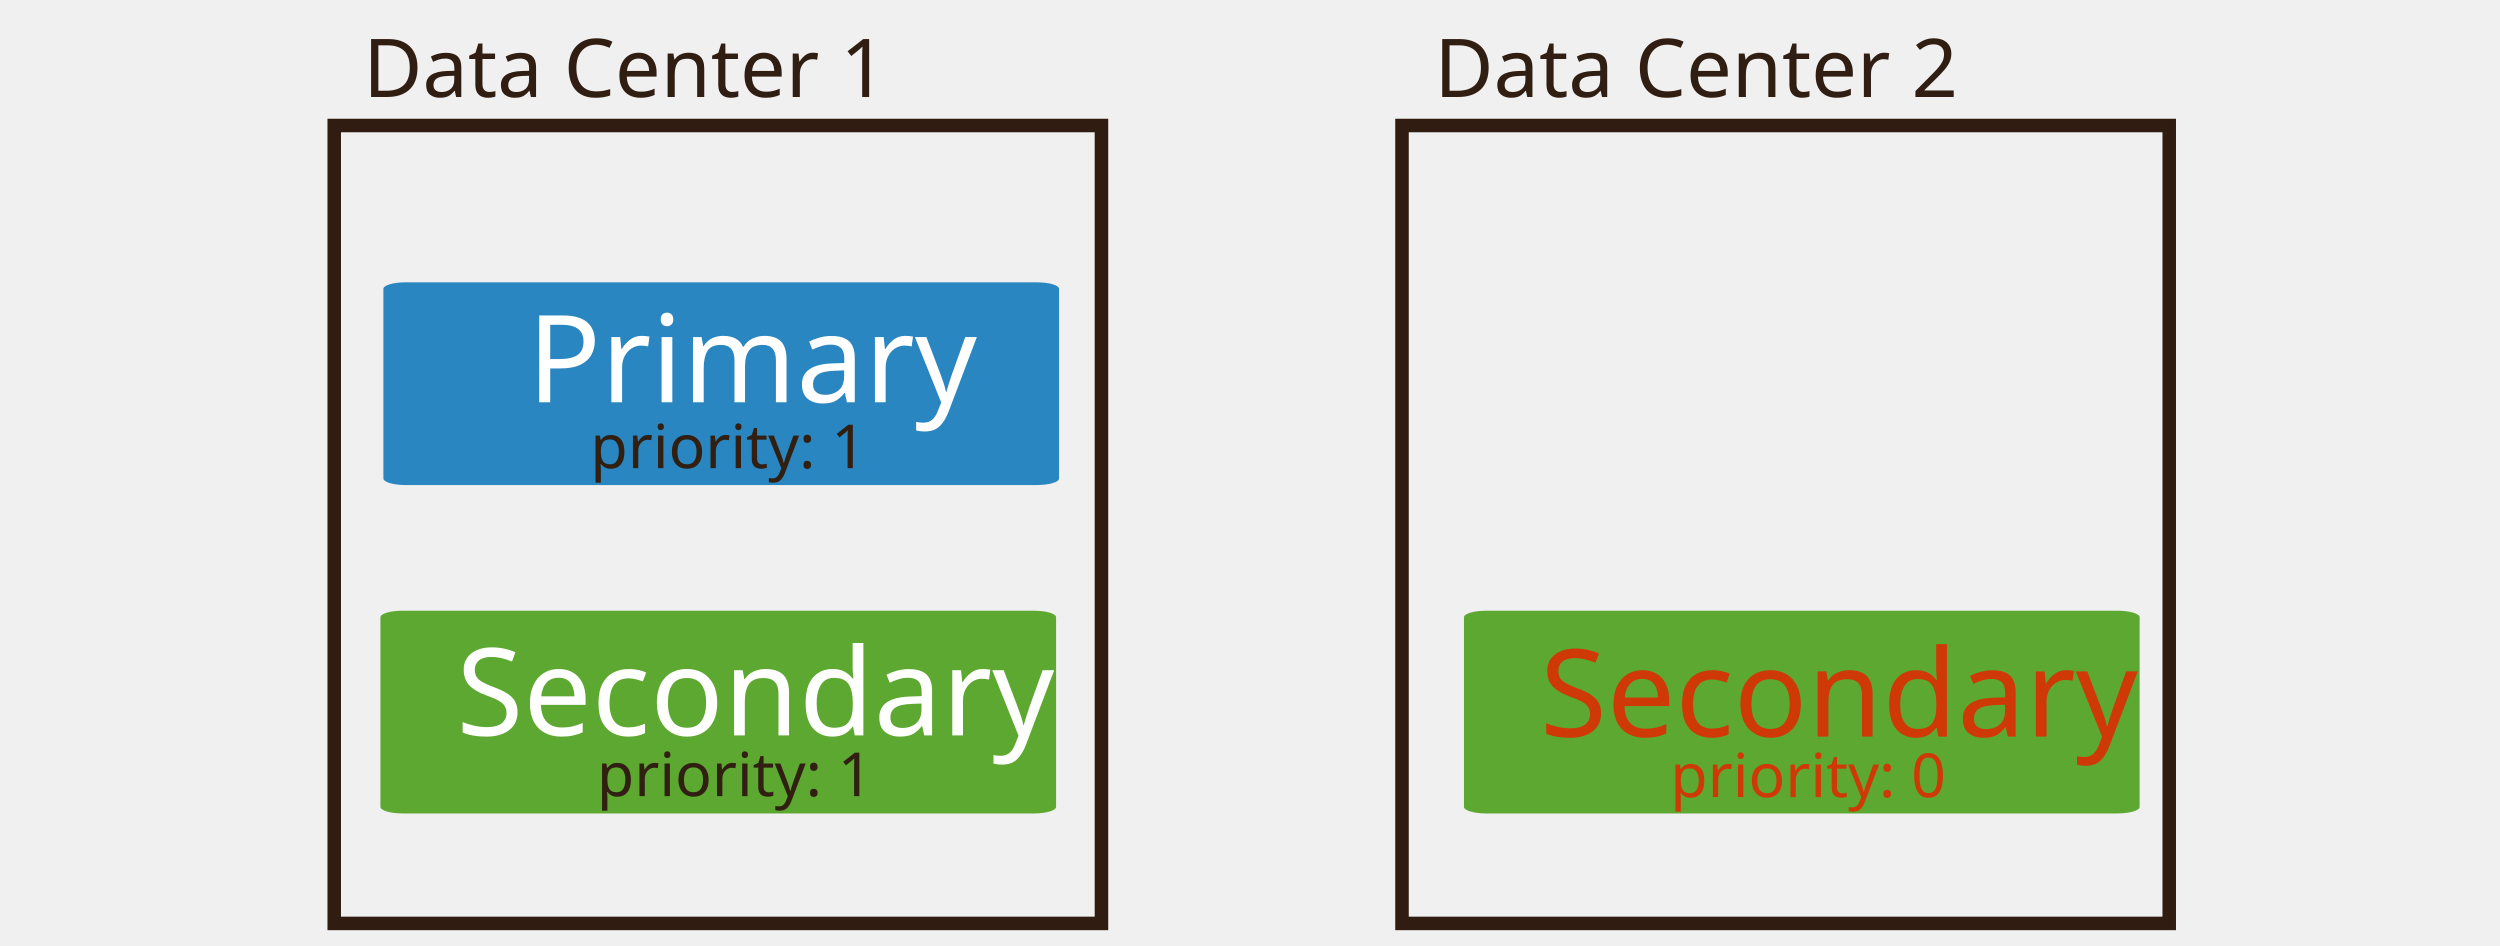
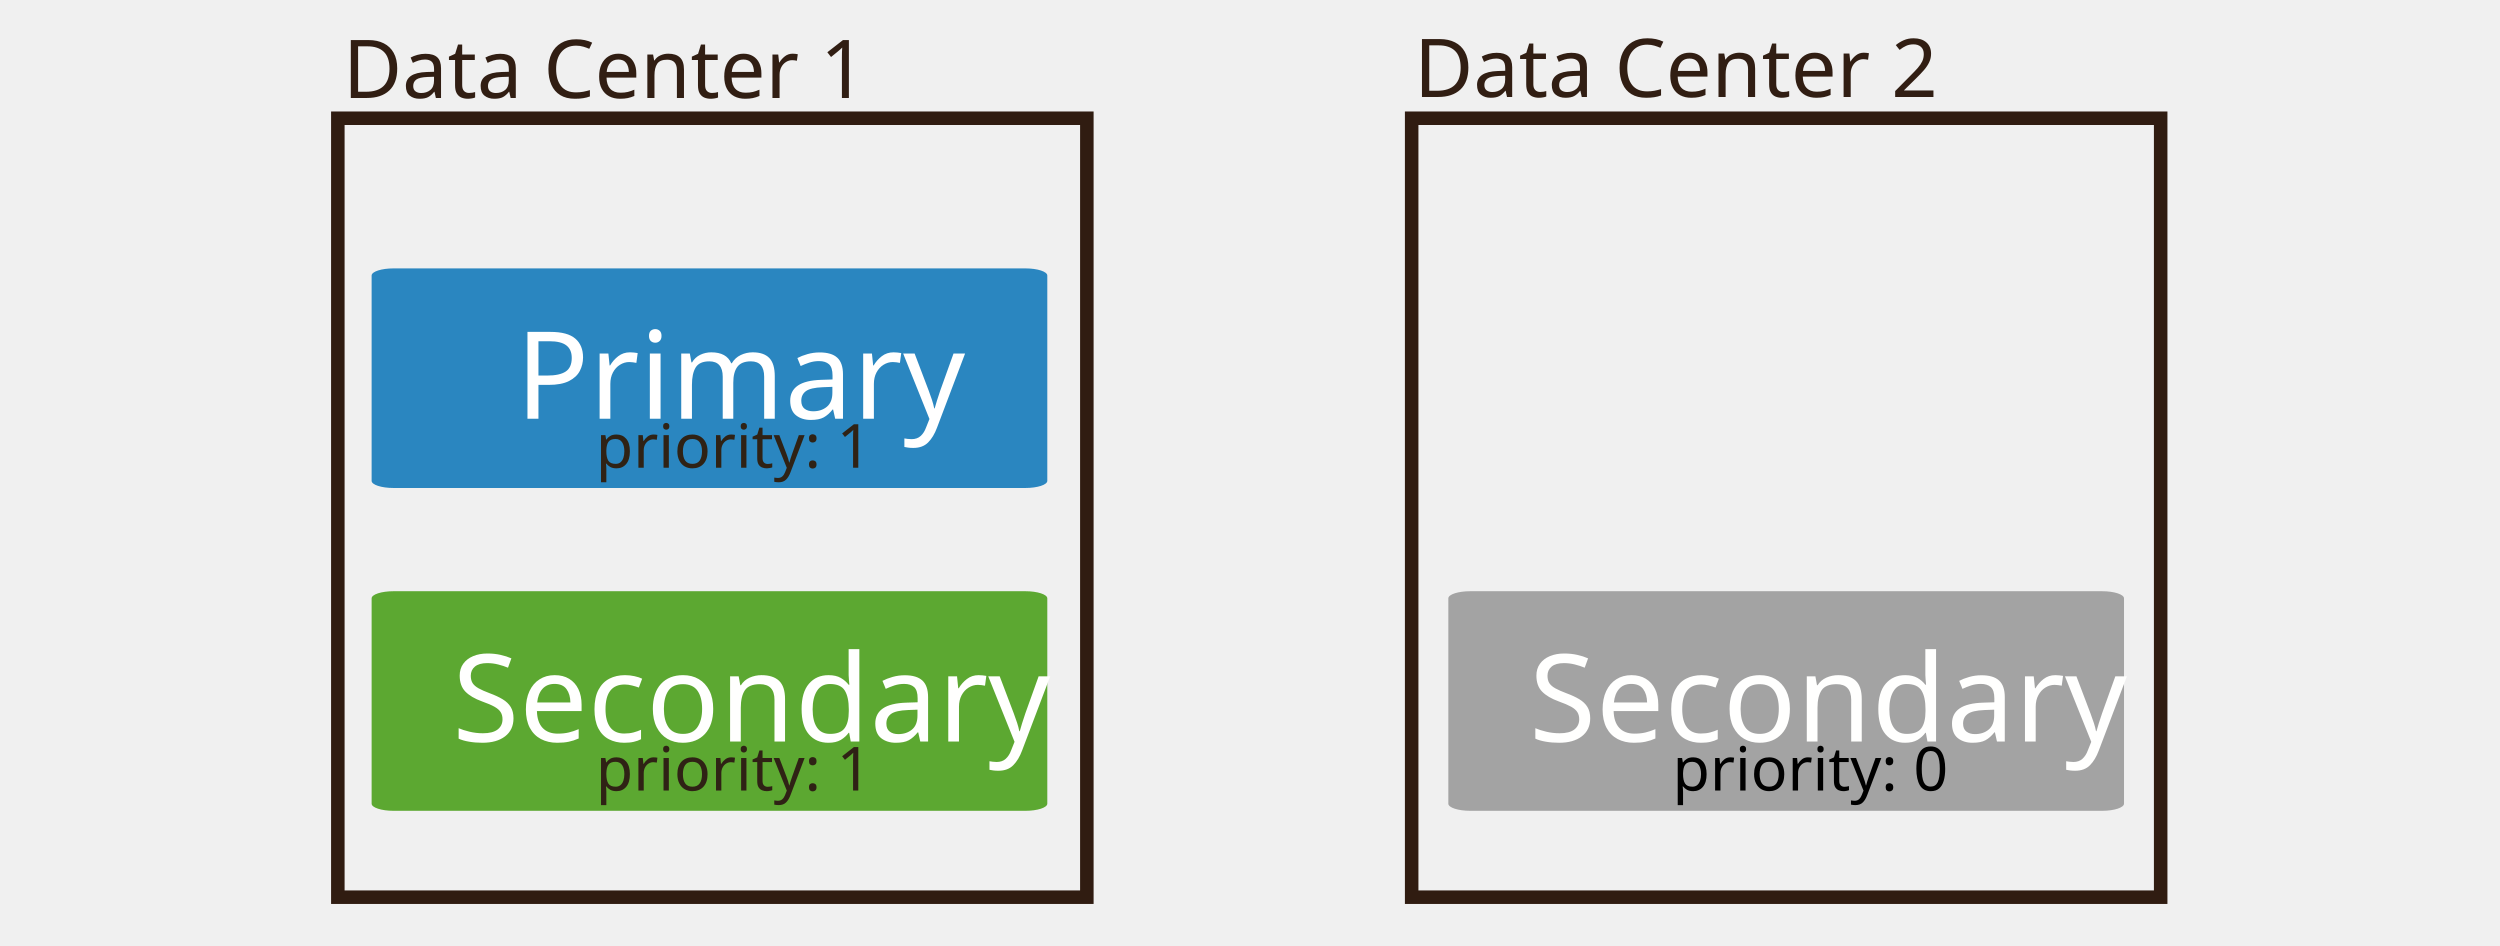
<svg xmlns="http://www.w3.org/2000/svg" version="1.1" x="0px" y="0px" width="740" height="280" viewBox="0, 0, 740, 280">
  <g id="Layer 1">
+     <path d="M100,35 L321.706,35 L321.706,265.57 L100,265.57 z" fill-opacity="0" stroke="#301C11" stroke-width="4" />
+     <text transform="matrix(1, 0, 0, 1, 207.48, 28)">
+       <tspan x="-105.97" y="1" font-family="GillSans" font-size="24" fill="#311E13">Data Center 1</tspan>
+     </text>
    <g>
-       <path d="M313.48,85.519 C313.48,84.444 310.575,83.572 306.984,83.572 L119.977,83.572 C116.39,83.572 113.48,84.444 113.48,85.519 L113.48,141.622 C113.48,142.699 116.39,143.572 119.977,143.572 L306.984,143.572 C310.575,143.572 313.48,142.699 313.48,141.622 L313.48,85.519" fill="#2A86C0" />
-       <text transform="matrix(1, 0, 0, 1, 213.48, 113.572)">
-         <tspan x="-57.357" y="5.5" font-family="GillSans" font-size="36" fill="#FFFFFF">Primary</tspan>
-       </text>
-       <text transform="matrix(1, 0, 0, 1, 213.48, 134.763)">
-         <tspan x="-38.731" y="3.808" font-family="GillSans" font-size="18" fill="#311F12">priority: 1</tspan>
+       <g>
+         <path d="M310,81.555 C310,80.389 307.094,79.445 303.504,79.445 L116.496,79.445 C112.91,79.445 110,80.389 110,81.555 L110,142.333 C110,143.499 112.91,144.445 116.496,144.445 L303.504,144.445 C307.094,144.445 310,143.499 310,142.333 L310,81.555" fill="#2A86C0" />
+         <text transform="matrix(1, 0, 0, 1, 210, 111.945)">
+           <tspan x="-57.357" y="12" font-family="GillSans" font-size="36" fill="#FFFFFF">Primary</tspan>
+         </text>
+       </g>
+       <text transform="matrix(1, 0, 0, 1, 210, 133.445)">
+         <tspan x="-33.631" y="5" font-family="GillSans-Light" font-size="18" fill="#2F2215">priority: 1</tspan>
      </text>
    </g>
    <g>
-       <path d="M312.602,182.725 C312.602,181.65 309.696,180.778 306.105,180.778 L119.098,180.778 C115.511,180.778 112.602,181.65 112.602,182.725 L112.602,238.828 C112.602,239.905 115.511,240.778 119.098,240.778 L306.105,240.778 C309.696,240.778 312.602,239.905 312.602,238.828 L312.602,182.725" fill="#5CA831" />
-       <text transform="matrix(1, -0, 0, 1, 212.602, 212.527)">
-         <tspan x="-77.5" y="5.152" font-family="GillSans" font-size="36" fill="#FFFFFE">Secondary</tspan>
-       </text>
-       <text transform="matrix(1, 0, 0, 1, 212.602, 231.186)">
-         <tspan x="-35.926" y="4.461" font-family="GillSans" font-size="18" fill="#311F12">priority: 1</tspan>
+       <path d="M310,177.11 C310,175.945 307.094,175 303.504,175 L116.496,175 C112.91,175 110,175.945 110,177.11 L110,237.888 C110,239.054 112.91,240 116.496,240 L303.504,240 C307.094,240 310,239.054 310,237.888 L310,177.11" fill="#5CA831" />
+       <text transform="matrix(1, -0, 0, 1, 210, 207.5)">
+         <tspan x="-76.087" y="12" font-family="GillSans" font-size="36" fill="#FFFFFE">Secondary</tspan>
      </text>
    </g>
-     <path d="M98.93,37.152 L326.031,37.152 L326.031,273.333 L98.93,273.333 z" fill-opacity="0" stroke="#301C11" stroke-width="4" />
-     <text transform="matrix(1, 0, 0, 1, 213.48, 27.706)">
-       <tspan x="-105.97" y="1" font-family="GillSans" font-size="24" fill="#311E13">Data Center 1</tspan>
+     <text transform="matrix(1, 0, 0, 1, 210, 229)">
+       <tspan x="-33.631" y="5" font-family="GillSans-Light" font-size="18" fill="#2F2215">priority: 1</tspan>
    </text>
-     <g>
-       <path d="M633.333,182.725 C633.333,181.65 630.428,180.778 626.837,180.778 L439.829,180.778 C436.243,180.778 433.333,181.65 433.333,182.725 L433.333,238.828 C433.333,239.905 436.243,240.778 439.829,240.778 L626.837,240.778 C630.428,240.778 633.333,239.905 633.333,238.828 L633.333,182.725" fill="#5CA831" />
-       <text transform="matrix(1, -0, 0, 1, 533.333, 212.527)">
-         <tspan x="-77.5" y="5.5" font-family="GillSans" font-size="36" fill="#CF3907">Secondary</tspan>
-       </text>
-       <text transform="matrix(1, 0, 0, 1, 533.333, 229.486)">
-         <tspan x="-38.925" y="6.459" font-family="GillSans" font-size="18" fill="#CF3907">priority: 0</tspan>
-       </text>
-     </g>
-     <text transform="matrix(1, 0, 0, 1, 530.541, 21.206)">
+     <text transform="matrix(1, 0, 0, 1, 524.541, 21.206)">
      <tspan x="-105.97" y="7.5" font-family="GillSans" font-size="24" fill="#311E13">Data Center 2</tspan>
    </text>
-     <path d="M414.99,37.152 L642.092,37.152 L642.092,273.333 L414.99,273.333 z" fill-opacity="0" stroke="#301C11" stroke-width="4" />
+     <path d="M628.706,177.11 C628.706,175.945 625.8,175 622.21,175 L435.202,175 C431.615,175 428.706,175.945 428.706,177.11 L428.706,237.888 C428.706,239.054 431.615,240 435.202,240 L622.21,240 C625.8,240 628.706,239.054 628.706,237.888 L628.706,177.11" fill="#A3A3A3" />
+     <text transform="matrix(1, -0, 0, 1, 528.706, 207.5)">
+       <tspan x="-76.087" y="12" font-family="GillSans" font-size="36" fill="#FFFFFE">Secondary</tspan>
+     </text>
+     <text transform="matrix(1, 0, 0, 1, 528.706, 229)">
+       <tspan x="-33.631" y="5" font-family="GillSans-Light" font-size="18" fill="#000000">priority: 0</tspan>
+     </text>
+     <path d="M417.853,35 L639.559,35 L639.559,265.57 L417.853,265.57 z" fill-opacity="0" stroke="#301C11" stroke-width="4" />
  </g>
  <defs />
</svg>
